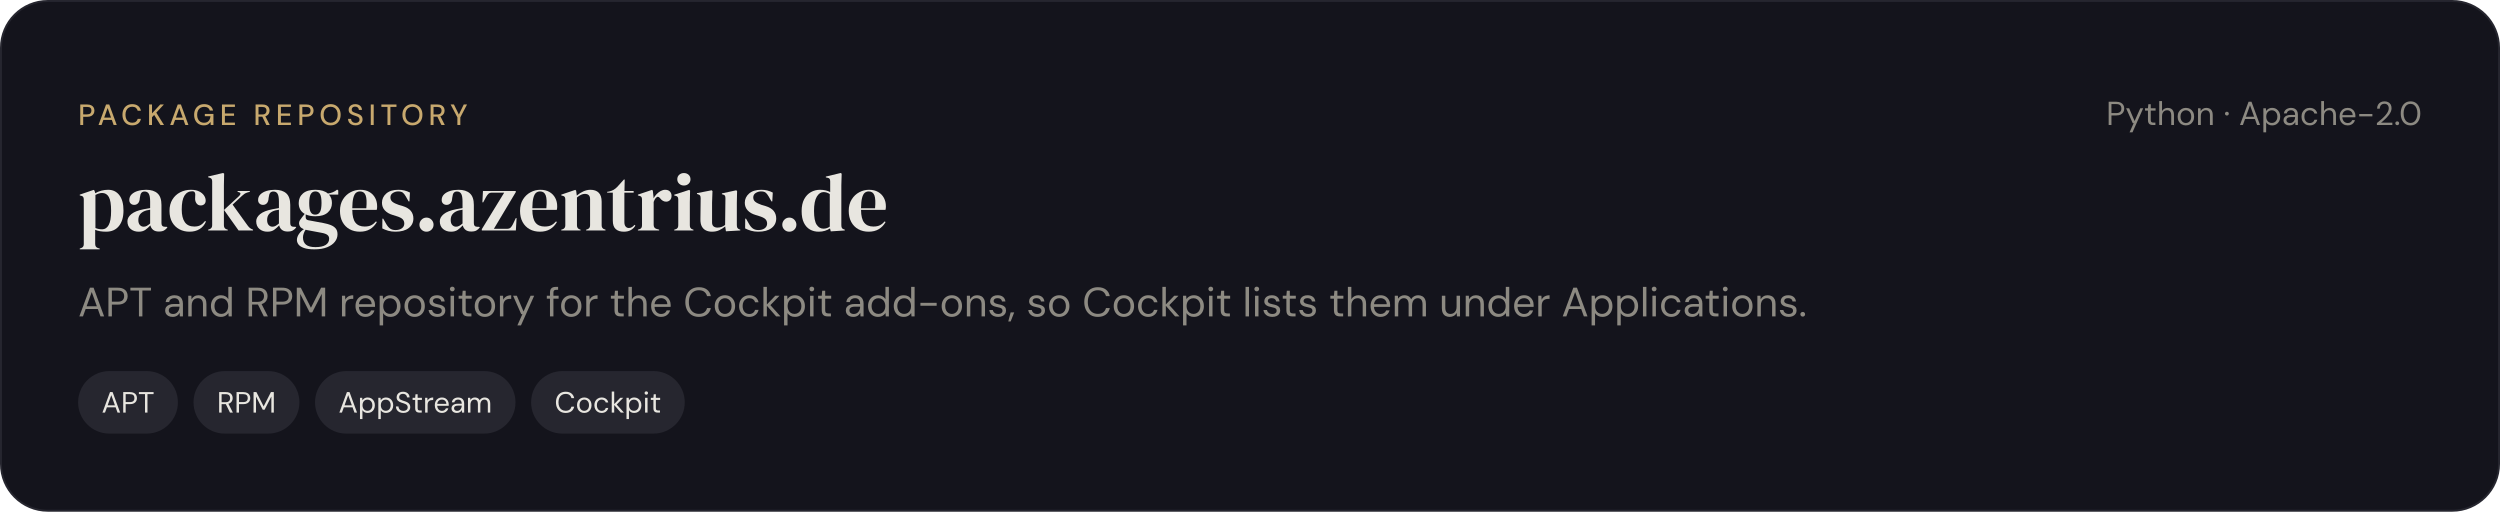
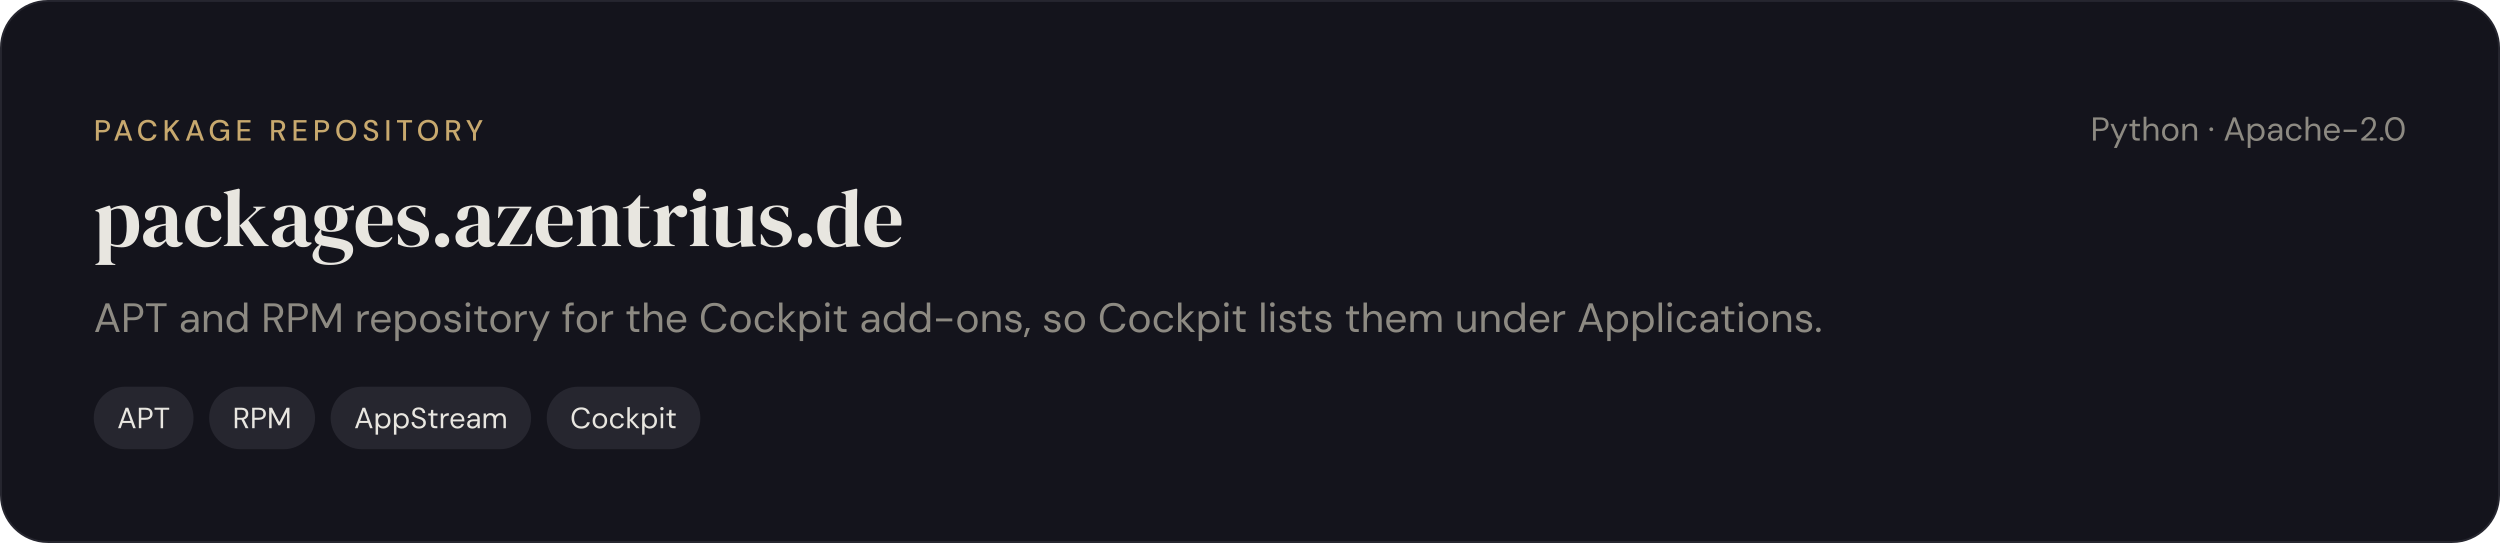
- <svg xmlns="http://www.w3.org/2000/svg" viewBox="0 0 1280 262" width="1280" height="262" role="img" aria-label="packages.azentrius.de: APT and RPM repository for the Cockpit add-ons, so Cockpit lists them under Applications.">
+ <svg xmlns="http://www.w3.org/2000/svg" viewBox="0 0 1280 278" width="1280" height="278" role="img" aria-label="packages.azentrius.de: APT and RPM repository for the Cockpit add-ons, so Cockpit lists them under Applications.">
  <defs>
    <path id="d102" d="M20 -230V-220L32 -216Q69 -206 69 -168V376Q69 398 61.5 409.0Q54 420 34 424L20 427V437L190 495L200 485L209 454Q242 474 282.5 485.0Q323 496 366 496Q452 496 502.5 430.5Q553 365 553 243Q553 123 497.5 54.0Q442 -15 341 -15Q262 -15 208 8V-165Q208 -205 244 -215L263 -220V-230ZM293 14Q343 14 372.5 66.0Q402 118 402 239Q402 360 374.0 408.5Q346 457 293 457Q256 457 211 433V30Q249 14 293 14Z" />
    <path id="d105" d="M20 0V10L35 14Q55 20 62.5 32.0Q70 44 70 63V376Q70 398 62.5 408.5Q55 419 35 423L20 427V437L192 495L202 485L211 399V391Q225 419 247.5 442.5Q270 466 297.5 481.0Q325 496 352 496Q390 496 410.0 475.0Q430 454 430 422Q430 388 410.5 369.5Q391 351 364 351Q322 351 290 393L288 395Q278 409 265.0 410.5Q252 412 241 398Q231 389 224.5 376.5Q218 364 212 348V69Q212 29 247 19L279 10V0Z" />
    <path id="d106" d="M193 -15Q144 -15 105.0 -3.5Q66 8 33 25L34 144H44L78 84Q100 44 126.5 24.5Q153 5 194 5Q242 5 271.5 26.5Q301 48 301 84Q301 117 280.0 138.0Q259 159 202 176L160 189Q99 207 64.0 245.0Q29 283 29 338Q29 404 81.0 450.0Q133 496 230 496Q269 496 303.5 487.5Q338 479 370 462L364 354H354L319 416Q300 449 281.5 462.5Q263 476 226 476Q192 476 162.0 457.0Q132 438 132 403Q132 369 157.5 349.0Q183 329 233 312L278 299Q350 277 381.0 238.5Q412 200 412 146Q412 73 354.5 29.0Q297 -15 193 -15Z" />
    <path id="d108" d="M210 -15Q146 -15 110.5 17.0Q75 49 75 119V461H6V471L30 475Q61 482 83.5 495.0Q106 508 128 530L210 621H220L217 481H329V461H216V101Q216 66 231.5 48.0Q247 30 271 30Q292 30 308.0 40.5Q324 51 340 69L350 59Q330 25 295.0 5.0Q260 -15 210 -15Z" />
    <path id="d109" d="M201 -15Q162 -15 129.5 0.0Q97 15 78.5 48.5Q60 82 61 137L64 394Q64 417 56.0 427.0Q48 437 31 441L19 445V455L198 490L208 480L203 338V97Q203 65 221.5 50.0Q240 35 268 35Q296 35 318.0 43.0Q340 51 362 67L366 393Q366 416 359.0 425.5Q352 435 333 439L323 442V452L498 490L508 480L505 338V67Q505 45 511.0 33.0Q517 21 537 13L547 10V0L372 -10L363 49Q330 22 291.5 3.5Q253 -15 201 -15Z" />
    <path id="d120" d="M23 0V16L296 461H145Q119 461 104.0 447.0Q89 433 76 410L40 343H30L37 481H437V467L170 20H327Q359 20 374.0 35.0Q389 50 402 76L437 150H447L438 0Z" />
    <path id="d147" d="M150 -15Q114 -15 89.0 10.0Q64 35 64 70Q64 105 89.0 131.0Q114 157 150 157Q186 157 211.0 131.0Q236 105 236 70Q236 35 211.0 10.0Q186 -15 150 -15Z" />
    <path id="d60" d="M166 -15Q108 -15 68.5 18.0Q29 51 29 113Q29 160 77.0 199.5Q125 239 228 259Q244 262 264.0 265.5Q284 269 306 273V352Q306 420 289.5 447.5Q273 475 238 475Q214 475 200.0 459.5Q186 444 182 406L180 395Q178 352 159.0 332.0Q140 312 112 312Q86 312 69.0 328.0Q52 344 52 371Q52 412 80.5 440.0Q109 468 156.0 482.0Q203 496 258 496Q347 496 395.5 452.5Q444 409 444 311V90Q444 45 486 45H508L517 37Q498 13 475.5 0.0Q453 -13 412 -13Q368 -13 342.5 7.5Q317 28 309 62Q279 30 247.5 7.5Q216 -15 166 -15ZM227 46Q247 46 264.5 55.5Q282 65 306 85V253Q296 251 286.0 249.0Q276 247 263 245Q217 233 189.5 204.5Q162 176 162 128Q162 87 181.0 66.5Q200 46 227 46Z" />
    <path id="d69" d="M268 -15Q200 -15 144.5 14.5Q89 44 56.5 100.5Q24 157 24 239Q24 320 59.5 377.5Q95 435 154.5 465.5Q214 496 285 496Q343 496 383.0 477.0Q423 458 444.0 427.5Q465 397 465 364Q465 336 448.0 320.5Q431 305 404 305Q375 305 357.0 326.0Q339 347 336 381Q335 403 337.0 418.5Q339 434 337 450Q333 467 324.5 472.5Q316 478 301 478Q240 478 206.5 425.0Q173 372 173 256Q173 155 210.5 101.5Q248 48 326 48Q373 48 402.0 65.0Q431 82 458 116L468 108Q443 49 391.0 17.0Q339 -15 268 -15Z" />
    <path id="d71" d="M232 -15Q173 -15 126.0 11.5Q79 38 51.5 93.5Q24 149 24 236Q24 324 55.0 381.5Q86 439 137.0 467.5Q188 496 248 496Q283 496 315.0 489.0Q347 482 372 468V598Q372 619 365.5 629.0Q359 639 338 643L319 647V657L501 701L512 692L508 552V63Q508 43 515.0 30.5Q522 18 541 13L550 10V0L379 -11L370 25Q343 7 308.5 -4.0Q274 -15 232 -15ZM290 22Q332 22 367 47V444Q330 468 291 468Q243 468 209.0 412.5Q175 357 175 238Q175 119 207.0 70.5Q239 22 290 22Z" />
    <path id="d73" d="M271 496Q336 496 382.0 469.5Q428 443 452.5 397.5Q477 352 477 294Q477 283 476.0 271.5Q475 260 472 251H174Q175 143 212.5 95.5Q250 48 324 48Q374 48 405.0 64.0Q436 80 463 111L473 102Q442 47 390.5 16.0Q339 -15 267 -15Q196 -15 141.0 15.5Q86 46 55.0 103.0Q24 160 24 239Q24 321 60.0 378.5Q96 436 152.5 466.0Q209 496 271 496ZM268 476Q239 476 218.5 458.5Q198 441 186.5 396.5Q175 352 174 271H345Q355 380 337.0 428.0Q319 476 268 476Z" />
    <path id="d79" d="M238 173Q169 173 121 196V162Q121 131 152 125L340 90Q387 81 425.0 66.5Q463 52 486.0 25.5Q509 -1 509 -47Q509 -96 477.0 -137.5Q445 -179 382.5 -204.5Q320 -230 227 -230Q147 -230 100.0 -213.5Q53 -197 33.5 -171.0Q14 -145 14 -116Q14 -80 38.5 -43.5Q63 -7 99 15Q68 27 54.0 46.0Q40 65 40 87Q40 107 50.5 124.5Q61 142 76 160L109 202Q36 244 36 334Q36 406 87.5 451.0Q139 496 239 496Q290 496 328.5 484.0Q367 472 392 450Q424 455 452.5 466.5Q481 478 504 498L518 488V437H405Q441 397 441 334Q441 264 389.5 218.5Q338 173 238 173ZM237 193Q277 193 295.5 226.0Q314 259 314 336Q314 413 295.5 444.5Q277 476 239 476Q202 476 183.0 443.5Q164 411 164 334Q164 257 181.5 225.0Q199 193 237 193ZM88 -84Q88 -143 124.5 -173.0Q161 -203 240 -203Q323 -203 365.0 -176.0Q407 -149 407 -100Q407 -72 386.5 -55.0Q366 -38 317 -29L136 5Q128 7 120 9Q106 -11 97.0 -36.5Q88 -62 88 -84Z" />
    <path id="d81" d="M140 548Q106 548 82.5 569.5Q59 591 59 624Q59 658 82.5 679.0Q106 700 140 700Q174 700 197.0 679.0Q220 658 220 624Q220 591 197.0 569.5Q174 548 140 548ZM22 0V10L36 14Q56 20 63.5 32.0Q71 44 71 64V377Q71 398 63.5 408.5Q56 419 36 423L22 426V436L205 495L215 485L212 343V63Q212 43 219.5 31.0Q227 19 246 13L256 10V0Z" />
    <path id="d88" d="M22 0V10L37 15Q71 26 71 64V599Q71 619 63.0 629.0Q55 639 35 645L22 648V658L205 701L217 692L214 552V64Q214 24 247 14L261 10V0ZM393 0 215 250 400 421Q413 433 415.5 446.5Q418 460 398 466L381 471V481H530V471L500 463Q478 456 464.5 446.5Q451 437 432 420L320 315L499 66Q515 44 529.0 32.0Q543 20 565 12L569 10V0Z" />
    <path id="d92" d="M20 0V10L34 14Q69 24 69 63V376Q69 398 62.0 408.5Q55 419 35 423L20 427V437L191 495L201 485L209 425Q244 456 288.0 476.0Q332 496 375 496Q441 496 476.5 460.0Q512 424 512 350V62Q512 23 550 13L559 10V0H323V10L336 14Q371 25 371 63V382Q371 446 307 446Q263 446 211 402V62Q211 23 246 13L255 10V0Z" />
    <path id="m1" d="M28 0 285 700H394L650 0H544L339 580L132 0ZM144 173 172 253H501L528 173Z" />
    <path id="m11" d="M380 -12Q278 -12 203.0 33.5Q128 79 87.5 160.5Q47 242 47 350Q47 457 87.5 539.0Q128 621 203.0 666.5Q278 712 380 712Q502 712 579.0 653.0Q656 594 677 487H567Q552 549 505.5 586.0Q459 623 380 623Q309 623 257.5 590.0Q206 557 178.0 496.0Q150 435 150 350Q150 265 178.0 203.5Q206 142 257.5 109.5Q309 77 380 77Q459 77 505.5 112.5Q552 148 567 209H677Q657 105 579.5 46.5Q502 -12 380 -12Z" />
    <path id="m15" d="M73 0V700H515V618H173V394H485V314H173V82H515V0Z" />
    <path id="m21" d="M376 -12Q278 -12 203.5 33.0Q129 78 88.0 159.0Q47 240 47 348Q47 455 89.0 537.0Q131 619 208.0 665.5Q285 712 391 712Q511 712 591.0 654.5Q671 597 693 495H579Q565 553 516.5 586.5Q468 620 391 620Q317 620 262.5 587.0Q208 554 179.0 493.0Q150 432 150 348Q150 263 179.0 202.0Q208 141 260.5 109.0Q313 77 382 77Q488 77 542.0 138.0Q596 199 604 301H412V378H706V0H614L606 107Q582 68 550.5 41.5Q519 15 476.5 1.5Q434 -12 376 -12Z" />
    <path id="m23" d="M73 0V700H173V0Z" />
    <path id="m29" d="M73 0V700H173V396L453 700H578L319 422L583 0H461L247 344L173 265V0Z" />
    <path id="m35" d="M388 -12Q287 -12 210.0 33.5Q133 79 90.0 160.5Q47 242 47 350Q47 457 90.0 538.5Q133 620 210.0 666.0Q287 712 388 712Q492 712 568.5 666.0Q645 620 687.5 538.5Q730 457 730 350Q730 242 687.5 160.5Q645 79 568.5 33.5Q492 -12 388 -12ZM388 77Q461 77 515.0 110.0Q569 143 598.5 204.0Q628 265 628 350Q628 435 598.5 496.0Q569 557 515.0 589.5Q461 622 388 622Q317 622 263.0 589.5Q209 557 179.5 496.0Q150 435 150 350Q150 265 179.5 204.0Q209 143 263.0 110.0Q317 77 388 77Z" />
    <path id="m43" d="M73 0V700H312Q395 700 449.5 672.0Q504 644 530.0 597.0Q556 550 556 490Q556 433 530.0 385.5Q504 338 450.5 309.0Q397 280 312 280H173V0ZM173 363H309Q387 363 420.5 398.0Q454 433 454 490Q454 551 420.5 584.0Q387 617 309 617H173Z" />
    <path id="m46" d="M73 0V700H310Q393 700 446.0 672.0Q499 644 524.5 597.5Q550 551 550 492Q550 436 524.5 388.5Q499 341 445.0 312.5Q391 284 307 284H173V0ZM441 0 290 311H400L557 0ZM173 360H304Q378 360 412.5 396.5Q447 433 447 490Q447 548 413.0 582.0Q379 616 303 616H173Z" />
    <path id="m47" d="M302 -12Q225 -12 167.0 15.5Q109 43 77.0 93.0Q45 143 45 210H150Q150 172 168.0 140.5Q186 109 219.5 90.5Q253 72 301 72Q344 72 374.0 86.0Q404 100 420.5 124.5Q437 149 437 181Q437 218 420.5 242.0Q404 266 375.0 281.0Q346 296 308.5 308.5Q271 321 230 334Q147 362 106.5 405.0Q66 448 66 517Q66 576 94.0 619.5Q122 663 172.5 687.5Q223 712 292 712Q360 712 411.0 687.0Q462 662 491.0 618.0Q520 574 520 515H414Q414 542 400.0 568.0Q386 594 358.0 610.5Q330 627 289 627Q255 628 228.0 616.0Q201 604 186.0 581.0Q171 558 171 526Q171 494 184.5 474.5Q198 455 224.0 441.0Q250 427 284.5 415.5Q319 404 361 390Q413 373 453.5 348.5Q494 324 517.5 285.5Q541 247 541 187Q541 135 514.0 90.0Q487 45 434.0 16.5Q381 -12 302 -12Z" />
    <path id="m48" d="M237 0V618H29V700H544V618H337V0Z" />
    <path id="m57" d="M249 0V260L18 700H131L312 331H286L466 700H578L349 260V0Z" />
    <path id="r1" d="M30 0 288 700H377L634 0H545L332 595L118 0ZM148 180 172 248H489L513 180Z" />
    <path id="r104" d="M70 -220V504H146L153 422Q169 446 194.0 467.5Q219 489 254.0 502.5Q289 516 334 516Q408 516 462.5 481.0Q517 446 547.5 386.5Q578 327 578 251Q578 175 547.5 115.5Q517 56 462.0 22.0Q407 -12 333 -12Q272 -12 225.5 13.0Q179 38 154 83V-220ZM324 61Q373 61 411.0 85.0Q449 109 470.5 151.5Q492 194 492 252Q492 309 470.5 352.0Q449 395 411.0 419.0Q373 443 324 443Q274 443 236.0 419.0Q198 395 177.0 352.0Q156 309 156 252Q156 194 177.0 151.5Q198 109 236.0 85.0Q274 61 324 61Z" />
    <path id="r107" d="M70 0V504H146L152 408Q169 442 195.5 466.0Q222 490 259.5 503.0Q297 516 345 516V428H314Q282 428 253.0 419.5Q224 411 201.5 392.0Q179 373 166.5 340.5Q154 308 154 260V0Z" />
    <path id="r108" d="M260 -12Q197 -12 150.5 9.0Q104 30 76.5 67.5Q49 105 43 156H129Q134 130 150.0 108.0Q166 86 193.5 72.5Q221 59 261 59Q296 59 319.0 69.5Q342 80 353.5 98.0Q365 116 365 137Q365 168 350.5 184.0Q336 200 308.0 209.5Q280 219 240 226Q207 232 175.0 242.0Q143 252 118.0 268.5Q93 285 78.5 309.0Q64 333 64 368Q64 411 86.0 444.5Q108 478 149.5 497.0Q191 516 246 516Q327 516 377.0 477.0Q427 438 436 364H353Q348 402 320.5 423.5Q293 445 245 445Q198 445 173.5 426.0Q149 407 149 376Q149 356 162.5 340.5Q176 325 202.5 314.0Q229 303 268 296Q318 287 359.0 272.0Q400 257 425.5 227.5Q451 198 451 144Q451 97 427.5 62.0Q404 27 361.0 7.5Q318 -12 260 -12Z" />
    <path id="r11" d="M379 -12Q277 -12 202.5 33.5Q128 79 88.0 160.5Q48 242 48 350Q48 458 88.0 539.5Q128 621 202.5 666.5Q277 712 379 712Q499 712 574.0 655.0Q649 598 670 494H577Q561 559 512.0 598.5Q463 638 379 638Q304 638 249.0 603.5Q194 569 164.0 504.5Q134 440 134 350Q134 260 164.0 195.5Q194 131 249.0 96.5Q304 62 379 62Q463 62 512.0 100.5Q561 139 577 203H670Q649 102 574.0 45.0Q499 -12 379 -12Z" />
    <path id="r110" d="M268 0Q223 0 190.0 14.0Q157 28 139.5 61.5Q122 95 122 152V433H34V504H122L133 626H206V504H352V433H206V152Q206 105 225.0 88.5Q244 72 292 72H346V0Z" />
    <path id="r111" d="M253 -12Q195 -12 151.5 11.0Q108 34 84.5 82.0Q61 130 61 202V504H145V211Q145 136 178.0 98.0Q211 60 271 60Q313 60 347.0 80.5Q381 101 400.5 139.5Q420 178 420 234V504H504V0H428L423 88Q400 41 355.0 14.5Q310 -12 253 -12Z" />
    <path id="r119" d="M125 -220 248 56H219L21 504H112L276 119L448 504H535L213 -220Z" />
    <path id="r127" d="M343 -12Q251 -12 184.5 33.5Q118 79 83.0 160.5Q48 242 48 350Q48 458 83.0 539.5Q118 621 184.5 666.5Q251 712 343 712Q435 712 500.5 666.5Q566 621 601.0 539.5Q636 458 636 350Q636 242 601.0 160.5Q566 79 500.5 33.5Q435 -12 343 -12ZM342 62Q402 62 449.0 96.5Q496 131 523.0 195.5Q550 260 550 350Q550 440 523.0 504.5Q496 569 449.0 603.0Q402 637 342 637Q282 637 234.5 603.0Q187 569 160.5 504.5Q134 440 134 350Q134 260 160.5 195.5Q187 131 234.5 96.5Q282 62 342 62Z" />
    <path id="r129" d="M64 0V59Q135 115 199.5 172.0Q264 229 314.0 285.5Q364 342 392.5 396.0Q421 450 421 500Q421 537 408.0 568.5Q395 600 366.5 620.0Q338 640 290 640Q243 640 212.0 619.5Q181 599 165.5 565.5Q150 532 150 492H69Q70 561 98.5 610.5Q127 660 177.0 686.0Q227 712 291 712Q354 712 402.0 688.5Q450 665 477.5 619.0Q505 573 505 503Q505 454 484.5 405.0Q464 356 430.0 309.5Q396 263 354.5 220.0Q313 177 269.5 139.0Q226 101 188 70H529V0Z" />
    <path id="r156" d="M100 -5Q75 -5 58.5 11.5Q42 28 42 52Q42 76 58.5 92.5Q75 109 100 109Q125 109 141.0 92.5Q157 76 157 52Q157 28 141.0 11.5Q125 -5 100 -5Z" />
    <path id="r157" d="M4 -123 62 98H149L62 -123Z" />
    <path id="r165" d="M100 285Q75 285 58.5 301.5Q42 318 42 342Q42 367 58.5 383.0Q75 399 100 399Q125 399 141.0 383.0Q157 367 157 342Q157 318 141.0 301.5Q125 285 100 285Z" />
    <path id="r171" d="M72 260V331H468V260Z" />
    <path id="r32" d="M75 0V700H173L420 211L668 700H767V0H683V550L452 98H389L159 548V0Z" />
    <path id="r43" d="M75 0V700H303Q386 700 439.5 672.5Q493 645 518.5 599.0Q544 553 544 494Q544 437 518.5 390.5Q493 344 440.0 316.0Q387 288 303 288H159V0ZM159 359H302Q386 359 422.0 396.0Q458 433 458 494Q458 559 422.0 594.5Q386 630 302 630H159Z" />
    <path id="r46" d="M75 0V700H301Q383 700 435.0 672.5Q487 645 512.0 599.0Q537 553 537 495Q537 439 511.5 392.0Q486 345 433.0 317.0Q380 289 297 289H159V0ZM445 0 291 313H385L544 0ZM159 355H295Q375 355 412.5 394.0Q450 433 450 494Q450 556 413.5 592.5Q377 629 294 629H159Z" />
    <path id="r47" d="M298 -12Q221 -12 164.0 16.0Q107 44 76.0 94.0Q45 144 45 210H133Q133 169 152.0 134.5Q171 100 207.5 79.5Q244 59 298 59Q345 59 378.5 74.5Q412 90 429.5 117.0Q447 144 447 178Q447 219 429.5 244.5Q412 270 382.0 286.0Q352 302 312.5 314.5Q273 327 230 341Q147 369 108.0 411.0Q69 453 69 520Q69 577 95.5 620.0Q122 663 171.5 687.5Q221 712 289 712Q356 712 405.5 687.0Q455 662 483.0 618.5Q511 575 511 518H423Q423 547 408.0 575.0Q393 603 362.5 621.5Q332 640 286 640Q248 641 218.5 627.5Q189 614 172.5 589.0Q156 564 156 528Q156 494 170.5 473.0Q185 452 212.5 437.5Q240 423 277.0 411.0Q314 399 359 384Q410 367 449.5 342.5Q489 318 511.5 280.0Q534 242 534 183Q534 133 507.5 88.5Q481 44 429.0 16.0Q377 -12 298 -12Z" />
    <path id="r48" d="M239 0V631H30V700H532V631H323V0Z" />
    <path id="r60" d="M234 -12Q173 -12 132.0 9.5Q91 31 71.0 66.5Q51 102 51 144Q51 195 77.5 230.5Q104 266 152.5 284.5Q201 303 267 303H400Q400 350 385.5 381.5Q371 413 343.5 429.0Q316 445 275 445Q227 445 192.0 421.0Q157 397 149 350H63Q69 404 99.5 440.5Q130 477 177.0 496.5Q224 516 275 516Q345 516 391.5 490.5Q438 465 461.0 419.5Q484 374 484 312V0H409L404 89Q394 68 378.5 49.5Q363 31 342.0 17.5Q321 4 294.5 -4.0Q268 -12 234 -12ZM247 59Q282 59 310.5 73.5Q339 88 359.0 113.5Q379 139 389.5 170.0Q400 201 400 235V238H274Q225 238 195.0 226.5Q165 215 152.0 194.5Q139 174 139 148Q139 121 151.5 101.0Q164 81 188.5 70.0Q213 59 247 59Z" />
    <path id="r69" d="M297 -12Q226 -12 169.5 21.0Q113 54 81.0 113.5Q49 173 49 251Q49 331 81.0 390.0Q113 449 169.5 482.5Q226 516 297 516Q387 516 447.0 469.5Q507 423 523 345H437Q427 392 388.0 418.0Q349 444 296 444Q253 444 216.0 422.5Q179 401 157.0 358.0Q135 315 135 252Q135 205 148.0 168.5Q161 132 183.0 108.0Q205 84 234.5 71.5Q264 59 296 59Q332 59 361.0 70.5Q390 82 410.0 105.0Q430 128 437 159H523Q507 83 446.5 35.5Q386 -12 297 -12Z" />
    <path id="r71" d="M292 -12Q219 -12 164.0 22.5Q109 57 79.0 117.0Q49 177 49 253Q49 329 79.0 388.5Q109 448 164.5 482.0Q220 516 293 516Q355 516 401.5 491.0Q448 466 473 421V720H557V0H481L474 83Q458 58 433.0 36.5Q408 15 373.0 1.5Q338 -12 292 -12ZM302 61Q352 61 390.0 85.0Q428 109 449.0 151.5Q470 194 470 252Q470 309 449.0 352.0Q428 395 390.0 419.0Q352 443 302 443Q253 443 215.0 419.0Q177 395 156.0 352.0Q135 309 135 252Q135 194 156.0 151.5Q177 109 215.0 85.0Q253 61 302 61Z" />
    <path id="r73" d="M291 -12Q220 -12 165.5 21.0Q111 54 80.0 113.5Q49 173 49 252Q49 332 79.5 391.0Q110 450 165.5 483.0Q221 516 293 516Q367 516 418.5 483.0Q470 450 497.5 396.5Q525 343 525 279Q525 269 525.0 258.0Q525 247 524 233H112V298H443Q440 367 397.5 406.0Q355 445 291 445Q248 445 211.5 425.5Q175 406 153.0 368.5Q131 331 131 275V247Q131 185 153.5 143.0Q176 101 212.5 80.0Q249 59 291 59Q344 59 378.5 82.5Q413 106 428 146H511Q499 101 469.0 65.0Q439 29 394.5 8.5Q350 -12 291 -12Z" />
    <path id="r78" d="M98 0V582Q98 630 114.0 660.5Q130 691 161.5 705.5Q193 720 239 720H296V648H252Q215 648 198.5 633.0Q182 618 182 580V0ZM21 433V504H309V433Z" />
    <path id="r80" d="M70 0V720H154V419Q179 464 224.5 490.0Q270 516 324 516Q382 516 425.0 492.5Q468 469 491.0 421.0Q514 373 514 300V0H431V291Q431 367 399.0 405.5Q367 444 306 444Q263 444 228.5 423.0Q194 402 174.0 363.0Q154 324 154 267V0Z" />
    <path id="r81" d="M78 0V504H162V0ZM120 611Q95 611 78.5 627.5Q62 644 62 669Q62 694 78.5 709.5Q95 725 120 725Q144 725 161.0 709.5Q178 694 178 669Q178 644 161.0 627.5Q144 611 120 611Z" />
    <path id="r90" d="M380 0 140 276 359 504H462L211 246L212 306L487 0ZM70 0V720H154V0Z" />
    <path id="r91" d="M70 0V720H154V0Z" />
    <path id="r93" d="M70 0V504H146L151 432Q175 471 215.5 493.5Q256 516 304 516Q343 516 374.5 505.5Q406 495 430.0 473.5Q454 452 469 419Q495 465 540.5 490.5Q586 516 638 516Q696 516 739.5 492.5Q783 469 806.5 421.5Q830 374 830 301V0H747V292Q747 368 716.0 406.0Q685 444 629 444Q590 444 559.0 423.5Q528 403 510.0 364.0Q492 325 492 268V0H408V292Q408 368 377.0 406.0Q346 444 289 444Q251 444 220.5 423.5Q190 403 172.0 364.0Q154 325 154 268V0Z" />
    <path id="r94" d="M70 0V504H146L150 416Q174 463 218.5 489.5Q263 516 320 516Q379 516 422.0 492.5Q465 469 489.0 421.5Q513 374 513 301V0H429V292Q429 368 395.5 406.0Q362 444 301 444Q259 444 226.0 423.5Q193 403 173.5 364.5Q154 326 154 269V0Z" />
    <path id="r96" d="M295 -12Q225 -12 169.0 20.5Q113 53 81.0 112.5Q49 172 49 251Q49 332 81.5 391.5Q114 451 170.5 483.5Q227 516 297 516Q369 516 424.5 483.5Q480 451 512.5 391.5Q545 332 545 252Q545 172 512.0 112.5Q479 53 423.0 20.5Q367 -12 295 -12ZM296 60Q339 60 376.0 81.5Q413 103 436.0 146.0Q459 189 459 252Q459 316 436.5 358.5Q414 401 377.5 422.5Q341 444 297 444Q255 444 217.5 422.5Q180 401 157.5 358.5Q135 316 135 252Q135 189 157.5 146.0Q180 103 216.5 81.5Q253 60 296 60Z" />
  </defs>
-   <rect x="0.5" y="0.5" width="1279" height="261" rx="24" fill="#14141c" stroke="#26262f" stroke-width="1" />
+   <rect x="0.5" y="0.5" width="1279" height="277" rx="24" fill="#14141c" stroke="#26262f" stroke-width="1" />
  <g fill="#c8a96e">
-     <use href="#m43" transform="translate(40 64) scale(0.015 -0.015)" />
-     <use href="#m1" transform="translate(50.02 64) scale(0.015 -0.015)" />
-     <use href="#m11" transform="translate(61.99 64) scale(0.015 -0.015)" />
-     <use href="#m29" transform="translate(75.23 64) scale(0.015 -0.015)" />
-     <use href="#m1" transform="translate(86.72 64) scale(0.015 -0.015)" />
-     <use href="#m21" transform="translate(98.69 64) scale(0.015 -0.015)" />
-     <use href="#m15" transform="translate(112.55 64) scale(0.015 -0.015)" />
-     <use href="#m46" transform="translate(129.76 64) scale(0.015 -0.015)" />
-     <use href="#m15" transform="translate(141.23 64) scale(0.015 -0.015)" />
-     <use href="#m43" transform="translate(152.2 64) scale(0.015 -0.015)" />
-     <use href="#m35" transform="translate(163.46 64) scale(0.015 -0.015)" />
-     <use href="#m47" transform="translate(177.52 64) scale(0.015 -0.015)" />
-     <use href="#m23" transform="translate(188.74 64) scale(0.015 -0.015)" />
-     <use href="#m48" transform="translate(194.83 64) scale(0.015 -0.015)" />
-     <use href="#m35" transform="translate(205.33 64) scale(0.015 -0.015)" />
-     <use href="#m46" transform="translate(219.38 64) scale(0.015 -0.015)" />
-     <use href="#m57" transform="translate(230.45 64) scale(0.015 -0.015)" />
+     <use href="#m43" transform="translate(48 72) scale(0.015 -0.015)" />
+     <use href="#m1" transform="translate(58.02 72) scale(0.015 -0.015)" />
+     <use href="#m11" transform="translate(69.99 72) scale(0.015 -0.015)" />
+     <use href="#m29" transform="translate(83.23 72) scale(0.015 -0.015)" />
+     <use href="#m1" transform="translate(94.72 72) scale(0.015 -0.015)" />
+     <use href="#m21" transform="translate(106.69 72) scale(0.015 -0.015)" />
+     <use href="#m15" transform="translate(120.55 72) scale(0.015 -0.015)" />
+     <use href="#m46" transform="translate(137.76 72) scale(0.015 -0.015)" />
+     <use href="#m15" transform="translate(149.23 72) scale(0.015 -0.015)" />
+     <use href="#m43" transform="translate(160.2 72) scale(0.015 -0.015)" />
+     <use href="#m35" transform="translate(171.46 72) scale(0.015 -0.015)" />
+     <use href="#m47" transform="translate(185.52 72) scale(0.015 -0.015)" />
+     <use href="#m23" transform="translate(196.74 72) scale(0.015 -0.015)" />
+     <use href="#m48" transform="translate(202.83 72) scale(0.015 -0.015)" />
+     <use href="#m35" transform="translate(213.33 72) scale(0.015 -0.015)" />
+     <use href="#m46" transform="translate(227.38 72) scale(0.015 -0.015)" />
+     <use href="#m57" transform="translate(238.45 72) scale(0.015 -0.015)" />
  </g>
  <g fill="#8d8a82">
-     <use href="#r43" transform="translate(1078.36 64) scale(0.017 -0.017)" />
-     <use href="#r119" transform="translate(1088.22 64) scale(0.017 -0.017)" />
-     <use href="#r110" transform="translate(1097.68 64) scale(0.017 -0.017)" />
-     <use href="#r80" transform="translate(1104.34 64) scale(0.017 -0.017)" />
-     <use href="#r96" transform="translate(1114.12 64) scale(0.017 -0.017)" />
-     <use href="#r94" transform="translate(1124.2 64) scale(0.017 -0.017)" />
-     <use href="#r165" transform="translate(1138.48 64) scale(0.017 -0.017)" />
-     <use href="#r1" transform="translate(1146.36 64) scale(0.017 -0.017)" />
-     <use href="#r104" transform="translate(1157.65 64) scale(0.017 -0.017)" />
-     <use href="#r60" transform="translate(1168.29 64) scale(0.017 -0.017)" />
-     <use href="#r69" transform="translate(1177.54 64) scale(0.017 -0.017)" />
-     <use href="#r80" transform="translate(1187.27 64) scale(0.017 -0.017)" />
-     <use href="#r73" transform="translate(1197.04 64) scale(0.017 -0.017)" />
-     <use href="#r171" transform="translate(1206.7 64) scale(0.017 -0.017)" />
-     <use href="#r129" transform="translate(1215.89 64) scale(0.017 -0.017)" />
-     <use href="#r156" transform="translate(1225.69 64) scale(0.017 -0.017)" />
-     <use href="#r127" transform="translate(1228.37 64) scale(0.017 -0.017)" />
-   </g>
-   <g fill="#e8e6e0">
-     <use href="#d102" transform="translate(40 118) scale(0.042 -0.042)" />
-     <use href="#d60" transform="translate(64.02 118) scale(0.042 -0.042)" />
-     <use href="#d69" transform="translate(85.78 118) scale(0.042 -0.042)" />
-     <use href="#d88" transform="translate(105.65 118) scale(0.042 -0.042)" />
-     <use href="#d60" transform="translate(129.96 118) scale(0.042 -0.042)" />
-     <use href="#d79" transform="translate(151.43 118) scale(0.042 -0.042)" />
-     <use href="#d73" transform="translate(173.06 118) scale(0.042 -0.042)" />
-     <use href="#d106" transform="translate(194.35 118) scale(0.042 -0.042)" />
-     <use href="#d147" transform="translate(212.07 118) scale(0.042 -0.042)" />
-     <use href="#d60" transform="translate(223.96 118) scale(0.042 -0.042)" />
-     <use href="#d120" transform="translate(245.72 118) scale(0.042 -0.042)" />
-     <use href="#d73" transform="translate(265.25 118) scale(0.042 -0.042)" />
-     <use href="#d92" transform="translate(286.54 118) scale(0.042 -0.042)" />
-     <use href="#d108" transform="translate(310.61 118) scale(0.042 -0.042)" />
-     <use href="#d105" transform="translate(325.77 118) scale(0.042 -0.042)" />
-     <use href="#d81" transform="translate(344.29 118) scale(0.042 -0.042)" />
-     <use href="#d109" transform="translate(356.05 118) scale(0.042 -0.042)" />
-     <use href="#d106" transform="translate(380.12 118) scale(0.042 -0.042)" />
-     <use href="#d147" transform="translate(397.84 118) scale(0.042 -0.042)" />
-     <use href="#d71" transform="translate(409.43 118) scale(0.042 -0.042)" />
-     <use href="#d73" transform="translate(433.54 118) scale(0.042 -0.042)" />
+     <use href="#r43" transform="translate(1070.36 72) scale(0.017 -0.017)" />
+     <use href="#r119" transform="translate(1080.22 72) scale(0.017 -0.017)" />
+     <use href="#r110" transform="translate(1089.68 72) scale(0.017 -0.017)" />
+     <use href="#r80" transform="translate(1096.34 72) scale(0.017 -0.017)" />
+     <use href="#r96" transform="translate(1106.12 72) scale(0.017 -0.017)" />
+     <use href="#r94" transform="translate(1116.2 72) scale(0.017 -0.017)" />
+     <use href="#r165" transform="translate(1130.48 72) scale(0.017 -0.017)" />
+     <use href="#r1" transform="translate(1138.36 72) scale(0.017 -0.017)" />
+     <use href="#r104" transform="translate(1149.65 72) scale(0.017 -0.017)" />
+     <use href="#r60" transform="translate(1160.29 72) scale(0.017 -0.017)" />
+     <use href="#r69" transform="translate(1169.54 72) scale(0.017 -0.017)" />
+     <use href="#r80" transform="translate(1179.27 72) scale(0.017 -0.017)" />
+     <use href="#r73" transform="translate(1189.04 72) scale(0.017 -0.017)" />
+     <use href="#r171" transform="translate(1198.7 72) scale(0.017 -0.017)" />
+     <use href="#r129" transform="translate(1207.89 72) scale(0.017 -0.017)" />
+     <use href="#r156" transform="translate(1217.69 72) scale(0.017 -0.017)" />
+     <use href="#r127" transform="translate(1220.37 72) scale(0.017 -0.017)" />
+   </g>
+   <g fill="#e8e6e0">
+     <use href="#d102" transform="translate(48 126) scale(0.042 -0.042)" />
+     <use href="#d60" transform="translate(72.02 126) scale(0.042 -0.042)" />
+     <use href="#d69" transform="translate(93.78 126) scale(0.042 -0.042)" />
+     <use href="#d88" transform="translate(113.65 126) scale(0.042 -0.042)" />
+     <use href="#d60" transform="translate(137.96 126) scale(0.042 -0.042)" />
+     <use href="#d79" transform="translate(159.43 126) scale(0.042 -0.042)" />
+     <use href="#d73" transform="translate(181.06 126) scale(0.042 -0.042)" />
+     <use href="#d106" transform="translate(202.35 126) scale(0.042 -0.042)" />
+     <use href="#d147" transform="translate(220.07 126) scale(0.042 -0.042)" />
+     <use href="#d60" transform="translate(231.96 126) scale(0.042 -0.042)" />
+     <use href="#d120" transform="translate(253.72 126) scale(0.042 -0.042)" />
+     <use href="#d73" transform="translate(273.25 126) scale(0.042 -0.042)" />
+     <use href="#d92" transform="translate(294.54 126) scale(0.042 -0.042)" />
+     <use href="#d108" transform="translate(318.61 126) scale(0.042 -0.042)" />
+     <use href="#d105" transform="translate(333.77 126) scale(0.042 -0.042)" />
+     <use href="#d81" transform="translate(352.29 126) scale(0.042 -0.042)" />
+     <use href="#d109" transform="translate(364.05 126) scale(0.042 -0.042)" />
+     <use href="#d106" transform="translate(388.12 126) scale(0.042 -0.042)" />
+     <use href="#d147" transform="translate(405.84 126) scale(0.042 -0.042)" />
+     <use href="#d71" transform="translate(417.43 126) scale(0.042 -0.042)" />
+     <use href="#d73" transform="translate(441.54 126) scale(0.042 -0.042)" />
  </g>
  <g fill="#8d8a82">
-     <use href="#r1" transform="translate(40 162) scale(0.021 -0.021)" />
-     <use href="#r43" transform="translate(53.94 162) scale(0.021 -0.021)" />
-     <use href="#r48" transform="translate(66.12 162) scale(0.021 -0.021)" />
-     <use href="#r60" transform="translate(83.49 162) scale(0.021 -0.021)" />
-     <use href="#r94" transform="translate(94.92 162) scale(0.021 -0.021)" />
-     <use href="#r71" transform="translate(106.97 162) scale(0.021 -0.021)" />
-     <use href="#r46" transform="translate(125.72 162) scale(0.021 -0.021)" />
-     <use href="#r43" transform="translate(138.2 162) scale(0.021 -0.021)" />
-     <use href="#r32" transform="translate(150.38 162) scale(0.021 -0.021)" />
-     <use href="#r107" transform="translate(173.62 162) scale(0.021 -0.021)" />
-     <use href="#r73" transform="translate(180.99 162) scale(0.021 -0.021)" />
-     <use href="#r104" transform="translate(192.92 162) scale(0.021 -0.021)" />
-     <use href="#r96" transform="translate(206.07 162) scale(0.021 -0.021)" />
-     <use href="#r108" transform="translate(218.52 162) scale(0.021 -0.021)" />
-     <use href="#r81" transform="translate(229.06 162) scale(0.021 -0.021)" />
-     <use href="#r110" transform="translate(234.1 162) scale(0.021 -0.021)" />
-     <use href="#r96" transform="translate(242.04 162) scale(0.021 -0.021)" />
-     <use href="#r107" transform="translate(254.49 162) scale(0.021 -0.021)" />
-     <use href="#r119" transform="translate(262.26 162) scale(0.021 -0.021)" />
-     <use href="#r78" transform="translate(279.53 162) scale(0.021 -0.021)" />
-     <use href="#r96" transform="translate(286.25 162) scale(0.021 -0.021)" />
-     <use href="#r107" transform="translate(298.7 162) scale(0.021 -0.021)" />
-     <use href="#r110" transform="translate(312.06 162) scale(0.021 -0.021)" />
-     <use href="#r80" transform="translate(320.29 162) scale(0.021 -0.021)" />
-     <use href="#r73" transform="translate(332.36 162) scale(0.021 -0.021)" />
-     <use href="#r11" transform="translate(349.88 162) scale(0.021 -0.021)" />
-     <use href="#r96" transform="translate(364.93 162) scale(0.021 -0.021)" />
-     <use href="#r69" transform="translate(377.39 162) scale(0.021 -0.021)" />
-     <use href="#r90" transform="translate(389.4 162) scale(0.021 -0.021)" />
-     <use href="#r104" transform="translate(399.98 162) scale(0.021 -0.021)" />
-     <use href="#r81" transform="translate(413.13 162) scale(0.021 -0.021)" />
-     <use href="#r110" transform="translate(418.17 162) scale(0.021 -0.021)" />
-     <use href="#r60" transform="translate(431.99 162) scale(0.021 -0.021)" />
-     <use href="#r71" transform="translate(443.41 162) scale(0.021 -0.021)" />
-     <use href="#r71" transform="translate(456.58 162) scale(0.021 -0.021)" />
-     <use href="#r171" transform="translate(469.74 162) scale(0.021 -0.021)" />
-     <use href="#r96" transform="translate(481.11 162) scale(0.021 -0.021)" />
-     <use href="#r94" transform="translate(493.56 162) scale(0.021 -0.021)" />
-     <use href="#r108" transform="translate(505.61 162) scale(0.021 -0.021)" />
-     <use href="#r157" transform="translate(516.15 162) scale(0.021 -0.021)" />
-     <use href="#r108" transform="translate(525.56 162) scale(0.021 -0.021)" />
-     <use href="#r96" transform="translate(536.1 162) scale(0.021 -0.021)" />
-     <use href="#r11" transform="translate(554.14 162) scale(0.021 -0.021)" />
-     <use href="#r96" transform="translate(569.2 162) scale(0.021 -0.021)" />
-     <use href="#r69" transform="translate(581.65 162) scale(0.021 -0.021)" />
-     <use href="#r90" transform="translate(593.67 162) scale(0.021 -0.021)" />
-     <use href="#r104" transform="translate(604.25 162) scale(0.021 -0.021)" />
-     <use href="#r81" transform="translate(617.4 162) scale(0.021 -0.021)" />
-     <use href="#r110" transform="translate(622.44 162) scale(0.021 -0.021)" />
-     <use href="#r91" transform="translate(636.25 162) scale(0.021 -0.021)" />
-     <use href="#r81" transform="translate(640.94 162) scale(0.021 -0.021)" />
-     <use href="#r108" transform="translate(645.98 162) scale(0.021 -0.021)" />
-     <use href="#r110" transform="translate(656.06 162) scale(0.021 -0.021)" />
-     <use href="#r108" transform="translate(664.29 162) scale(0.021 -0.021)" />
-     <use href="#r110" transform="translate(680.42 162) scale(0.021 -0.021)" />
-     <use href="#r80" transform="translate(688.65 162) scale(0.021 -0.021)" />
-     <use href="#r73" transform="translate(700.72 162) scale(0.021 -0.021)" />
-     <use href="#r93" transform="translate(712.65 162) scale(0.021 -0.021)" />
-     <use href="#r111" transform="translate(736.95 162) scale(0.021 -0.021)" />
-     <use href="#r94" transform="translate(748.98 162) scale(0.021 -0.021)" />
-     <use href="#r71" transform="translate(761.04 162) scale(0.021 -0.021)" />
-     <use href="#r73" transform="translate(774.2 162) scale(0.021 -0.021)" />
-     <use href="#r107" transform="translate(786.13 162) scale(0.021 -0.021)" />
-     <use href="#r1" transform="translate(799.49 162) scale(0.021 -0.021)" />
-     <use href="#r104" transform="translate(813.43 162) scale(0.021 -0.021)" />
-     <use href="#r104" transform="translate(826.58 162) scale(0.021 -0.021)" />
-     <use href="#r91" transform="translate(839.72 162) scale(0.021 -0.021)" />
-     <use href="#r81" transform="translate(844.4 162) scale(0.021 -0.021)" />
-     <use href="#r69" transform="translate(849.44 162) scale(0.021 -0.021)" />
-     <use href="#r60" transform="translate(861.46 162) scale(0.021 -0.021)" />
-     <use href="#r110" transform="translate(872.59 162) scale(0.021 -0.021)" />
-     <use href="#r81" transform="translate(880.82 162) scale(0.021 -0.021)" />
-     <use href="#r96" transform="translate(885.86 162) scale(0.021 -0.021)" />
-     <use href="#r94" transform="translate(898.31 162) scale(0.021 -0.021)" />
-     <use href="#r108" transform="translate(910.37 162) scale(0.021 -0.021)" />
-     <use href="#r156" transform="translate(920.91 162) scale(0.021 -0.021)" />
-   </g>
-   <rect x="40" y="190" width="51.08" height="32" rx="16" fill="#26262f" />
-   <g fill="#e8e6e0">
-     <use href="#r1" transform="translate(52 211.25) scale(0.015 -0.015)" />
-     <use href="#r43" transform="translate(61.96 211.25) scale(0.015 -0.015)" />
-     <use href="#r48" transform="translate(70.66 211.25) scale(0.015 -0.015)" />
-   </g>
-   <rect x="99.08" y="190" width="54.22" height="32" rx="16" fill="#26262f" />
-   <g fill="#e8e6e0">
-     <use href="#r46" transform="translate(111.08 211.25) scale(0.015 -0.015)" />
-     <use href="#r43" transform="translate(119.98 211.25) scale(0.015 -0.015)" />
-     <use href="#r32" transform="translate(128.69 211.25) scale(0.015 -0.015)" />
-   </g>
-   <rect x="161.3" y="190" width="102.63" height="32" rx="16" fill="#26262f" />
-   <g fill="#e8e6e0">
-     <use href="#r1" transform="translate(173.3 211.25) scale(0.015 -0.015)" />
-     <use href="#r104" transform="translate(183.26 211.25) scale(0.015 -0.015)" />
-     <use href="#r104" transform="translate(192.65 211.25) scale(0.015 -0.015)" />
-     <use href="#r47" transform="translate(202.04 211.25) scale(0.015 -0.015)" />
-     <use href="#r110" transform="translate(210.74 211.25) scale(0.015 -0.015)" />
-     <use href="#r107" transform="translate(216.62 211.25) scale(0.015 -0.015)" />
-     <use href="#r73" transform="translate(221.88 211.25) scale(0.015 -0.015)" />
-     <use href="#r60" transform="translate(230.4 211.25) scale(0.015 -0.015)" />
-     <use href="#r93" transform="translate(238.56 211.25) scale(0.015 -0.015)" />
-   </g>
-   <rect x="271.93" y="190" width="78.66" height="32" rx="16" fill="#26262f" />
-   <g fill="#e8e6e0">
-     <use href="#r11" transform="translate(283.93 211.25) scale(0.015 -0.015)" />
-     <use href="#r96" transform="translate(294.69 211.25) scale(0.015 -0.015)" />
-     <use href="#r69" transform="translate(303.58 211.25) scale(0.015 -0.015)" />
-     <use href="#r90" transform="translate(312.16 211.25) scale(0.015 -0.015)" />
-     <use href="#r104" transform="translate(319.72 211.25) scale(0.015 -0.015)" />
-     <use href="#r81" transform="translate(329.11 211.25) scale(0.015 -0.015)" />
-     <use href="#r110" transform="translate(332.71 211.25) scale(0.015 -0.015)" />
+     <use href="#r1" transform="translate(48 170) scale(0.021 -0.021)" />
+     <use href="#r43" transform="translate(61.94 170) scale(0.021 -0.021)" />
+     <use href="#r48" transform="translate(74.12 170) scale(0.021 -0.021)" />
+     <use href="#r60" transform="translate(91.49 170) scale(0.021 -0.021)" />
+     <use href="#r94" transform="translate(102.92 170) scale(0.021 -0.021)" />
+     <use href="#r71" transform="translate(114.97 170) scale(0.021 -0.021)" />
+     <use href="#r46" transform="translate(133.72 170) scale(0.021 -0.021)" />
+     <use href="#r43" transform="translate(146.2 170) scale(0.021 -0.021)" />
+     <use href="#r32" transform="translate(158.38 170) scale(0.021 -0.021)" />
+     <use href="#r107" transform="translate(181.62 170) scale(0.021 -0.021)" />
+     <use href="#r73" transform="translate(188.99 170) scale(0.021 -0.021)" />
+     <use href="#r104" transform="translate(200.92 170) scale(0.021 -0.021)" />
+     <use href="#r96" transform="translate(214.07 170) scale(0.021 -0.021)" />
+     <use href="#r108" transform="translate(226.52 170) scale(0.021 -0.021)" />
+     <use href="#r81" transform="translate(237.06 170) scale(0.021 -0.021)" />
+     <use href="#r110" transform="translate(242.1 170) scale(0.021 -0.021)" />
+     <use href="#r96" transform="translate(250.04 170) scale(0.021 -0.021)" />
+     <use href="#r107" transform="translate(262.49 170) scale(0.021 -0.021)" />
+     <use href="#r119" transform="translate(270.26 170) scale(0.021 -0.021)" />
+     <use href="#r78" transform="translate(287.53 170) scale(0.021 -0.021)" />
+     <use href="#r96" transform="translate(294.25 170) scale(0.021 -0.021)" />
+     <use href="#r107" transform="translate(306.7 170) scale(0.021 -0.021)" />
+     <use href="#r110" transform="translate(320.06 170) scale(0.021 -0.021)" />
+     <use href="#r80" transform="translate(328.29 170) scale(0.021 -0.021)" />
+     <use href="#r73" transform="translate(340.36 170) scale(0.021 -0.021)" />
+     <use href="#r11" transform="translate(357.88 170) scale(0.021 -0.021)" />
+     <use href="#r96" transform="translate(372.93 170) scale(0.021 -0.021)" />
+     <use href="#r69" transform="translate(385.39 170) scale(0.021 -0.021)" />
+     <use href="#r90" transform="translate(397.4 170) scale(0.021 -0.021)" />
+     <use href="#r104" transform="translate(407.98 170) scale(0.021 -0.021)" />
+     <use href="#r81" transform="translate(421.13 170) scale(0.021 -0.021)" />
+     <use href="#r110" transform="translate(426.17 170) scale(0.021 -0.021)" />
+     <use href="#r60" transform="translate(439.99 170) scale(0.021 -0.021)" />
+     <use href="#r71" transform="translate(451.41 170) scale(0.021 -0.021)" />
+     <use href="#r71" transform="translate(464.58 170) scale(0.021 -0.021)" />
+     <use href="#r171" transform="translate(477.74 170) scale(0.021 -0.021)" />
+     <use href="#r96" transform="translate(489.11 170) scale(0.021 -0.021)" />
+     <use href="#r94" transform="translate(501.56 170) scale(0.021 -0.021)" />
+     <use href="#r108" transform="translate(513.61 170) scale(0.021 -0.021)" />
+     <use href="#r157" transform="translate(524.15 170) scale(0.021 -0.021)" />
+     <use href="#r108" transform="translate(533.56 170) scale(0.021 -0.021)" />
+     <use href="#r96" transform="translate(544.1 170) scale(0.021 -0.021)" />
+     <use href="#r11" transform="translate(562.14 170) scale(0.021 -0.021)" />
+     <use href="#r96" transform="translate(577.2 170) scale(0.021 -0.021)" />
+     <use href="#r69" transform="translate(589.65 170) scale(0.021 -0.021)" />
+     <use href="#r90" transform="translate(601.67 170) scale(0.021 -0.021)" />
+     <use href="#r104" transform="translate(612.25 170) scale(0.021 -0.021)" />
+     <use href="#r81" transform="translate(625.4 170) scale(0.021 -0.021)" />
+     <use href="#r110" transform="translate(630.44 170) scale(0.021 -0.021)" />
+     <use href="#r91" transform="translate(644.25 170) scale(0.021 -0.021)" />
+     <use href="#r81" transform="translate(648.94 170) scale(0.021 -0.021)" />
+     <use href="#r108" transform="translate(653.98 170) scale(0.021 -0.021)" />
+     <use href="#r110" transform="translate(664.06 170) scale(0.021 -0.021)" />
+     <use href="#r108" transform="translate(672.29 170) scale(0.021 -0.021)" />
+     <use href="#r110" transform="translate(688.42 170) scale(0.021 -0.021)" />
+     <use href="#r80" transform="translate(696.65 170) scale(0.021 -0.021)" />
+     <use href="#r73" transform="translate(708.72 170) scale(0.021 -0.021)" />
+     <use href="#r93" transform="translate(720.65 170) scale(0.021 -0.021)" />
+     <use href="#r111" transform="translate(744.95 170) scale(0.021 -0.021)" />
+     <use href="#r94" transform="translate(756.98 170) scale(0.021 -0.021)" />
+     <use href="#r71" transform="translate(769.04 170) scale(0.021 -0.021)" />
+     <use href="#r73" transform="translate(782.2 170) scale(0.021 -0.021)" />
+     <use href="#r107" transform="translate(794.13 170) scale(0.021 -0.021)" />
+     <use href="#r1" transform="translate(807.49 170) scale(0.021 -0.021)" />
+     <use href="#r104" transform="translate(821.43 170) scale(0.021 -0.021)" />
+     <use href="#r104" transform="translate(834.58 170) scale(0.021 -0.021)" />
+     <use href="#r91" transform="translate(847.72 170) scale(0.021 -0.021)" />
+     <use href="#r81" transform="translate(852.4 170) scale(0.021 -0.021)" />
+     <use href="#r69" transform="translate(857.44 170) scale(0.021 -0.021)" />
+     <use href="#r60" transform="translate(869.46 170) scale(0.021 -0.021)" />
+     <use href="#r110" transform="translate(880.59 170) scale(0.021 -0.021)" />
+     <use href="#r81" transform="translate(888.82 170) scale(0.021 -0.021)" />
+     <use href="#r96" transform="translate(893.86 170) scale(0.021 -0.021)" />
+     <use href="#r94" transform="translate(906.31 170) scale(0.021 -0.021)" />
+     <use href="#r108" transform="translate(918.37 170) scale(0.021 -0.021)" />
+     <use href="#r156" transform="translate(928.91 170) scale(0.021 -0.021)" />
+   </g>
+   <rect x="48" y="198" width="51.08" height="32" rx="16" fill="#26262f" />
+   <g fill="#e8e6e0">
+     <use href="#r1" transform="translate(60 219.25) scale(0.015 -0.015)" />
+     <use href="#r43" transform="translate(69.96 219.25) scale(0.015 -0.015)" />
+     <use href="#r48" transform="translate(78.66 219.25) scale(0.015 -0.015)" />
+   </g>
+   <rect x="107.08" y="198" width="54.22" height="32" rx="16" fill="#26262f" />
+   <g fill="#e8e6e0">
+     <use href="#r46" transform="translate(119.08 219.25) scale(0.015 -0.015)" />
+     <use href="#r43" transform="translate(127.98 219.25) scale(0.015 -0.015)" />
+     <use href="#r32" transform="translate(136.69 219.25) scale(0.015 -0.015)" />
+   </g>
+   <rect x="169.3" y="198" width="102.63" height="32" rx="16" fill="#26262f" />
+   <g fill="#e8e6e0">
+     <use href="#r1" transform="translate(181.3 219.25) scale(0.015 -0.015)" />
+     <use href="#r104" transform="translate(191.26 219.25) scale(0.015 -0.015)" />
+     <use href="#r104" transform="translate(200.65 219.25) scale(0.015 -0.015)" />
+     <use href="#r47" transform="translate(210.04 219.25) scale(0.015 -0.015)" />
+     <use href="#r110" transform="translate(218.74 219.25) scale(0.015 -0.015)" />
+     <use href="#r107" transform="translate(224.62 219.25) scale(0.015 -0.015)" />
+     <use href="#r73" transform="translate(229.88 219.25) scale(0.015 -0.015)" />
+     <use href="#r60" transform="translate(238.4 219.25) scale(0.015 -0.015)" />
+     <use href="#r93" transform="translate(246.56 219.25) scale(0.015 -0.015)" />
+   </g>
+   <rect x="279.93" y="198" width="78.66" height="32" rx="16" fill="#26262f" />
+   <g fill="#e8e6e0">
+     <use href="#r11" transform="translate(291.93 219.25) scale(0.015 -0.015)" />
+     <use href="#r96" transform="translate(302.69 219.25) scale(0.015 -0.015)" />
+     <use href="#r69" transform="translate(311.58 219.25) scale(0.015 -0.015)" />
+     <use href="#r90" transform="translate(320.16 219.25) scale(0.015 -0.015)" />
+     <use href="#r104" transform="translate(327.72 219.25) scale(0.015 -0.015)" />
+     <use href="#r81" transform="translate(337.11 219.25) scale(0.015 -0.015)" />
+     <use href="#r110" transform="translate(340.71 219.25) scale(0.015 -0.015)" />
  </g>
</svg>
